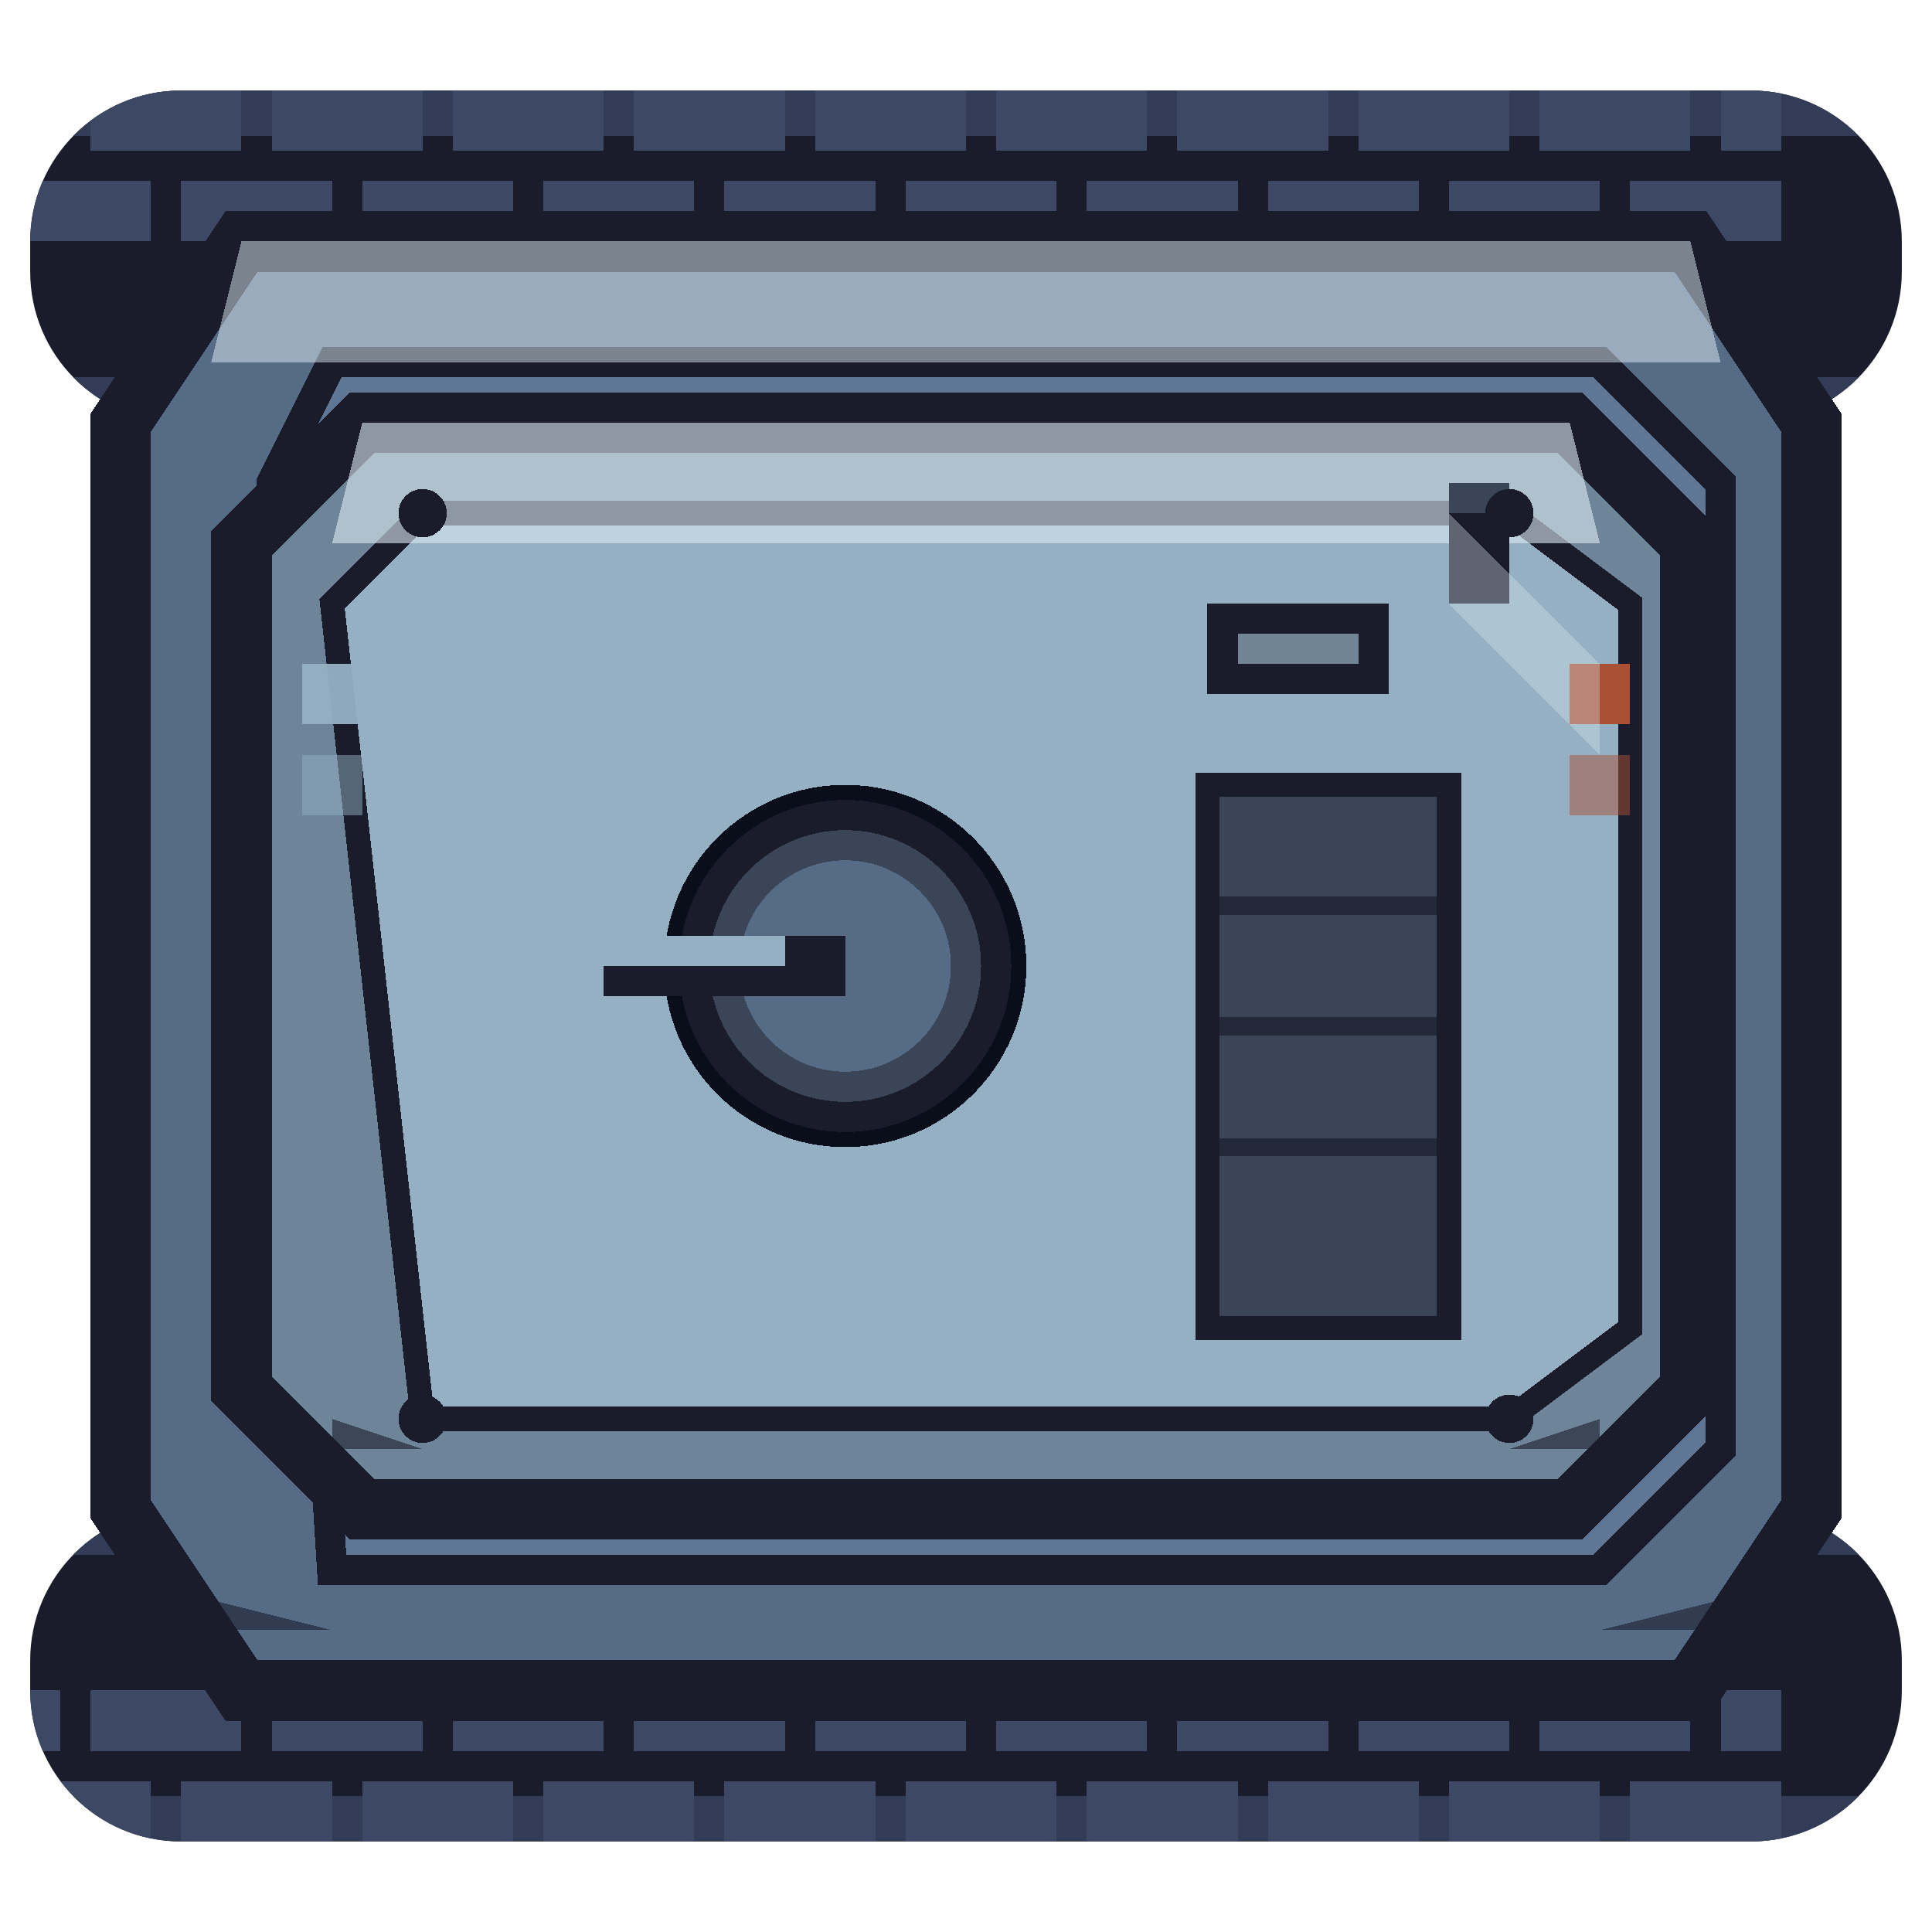
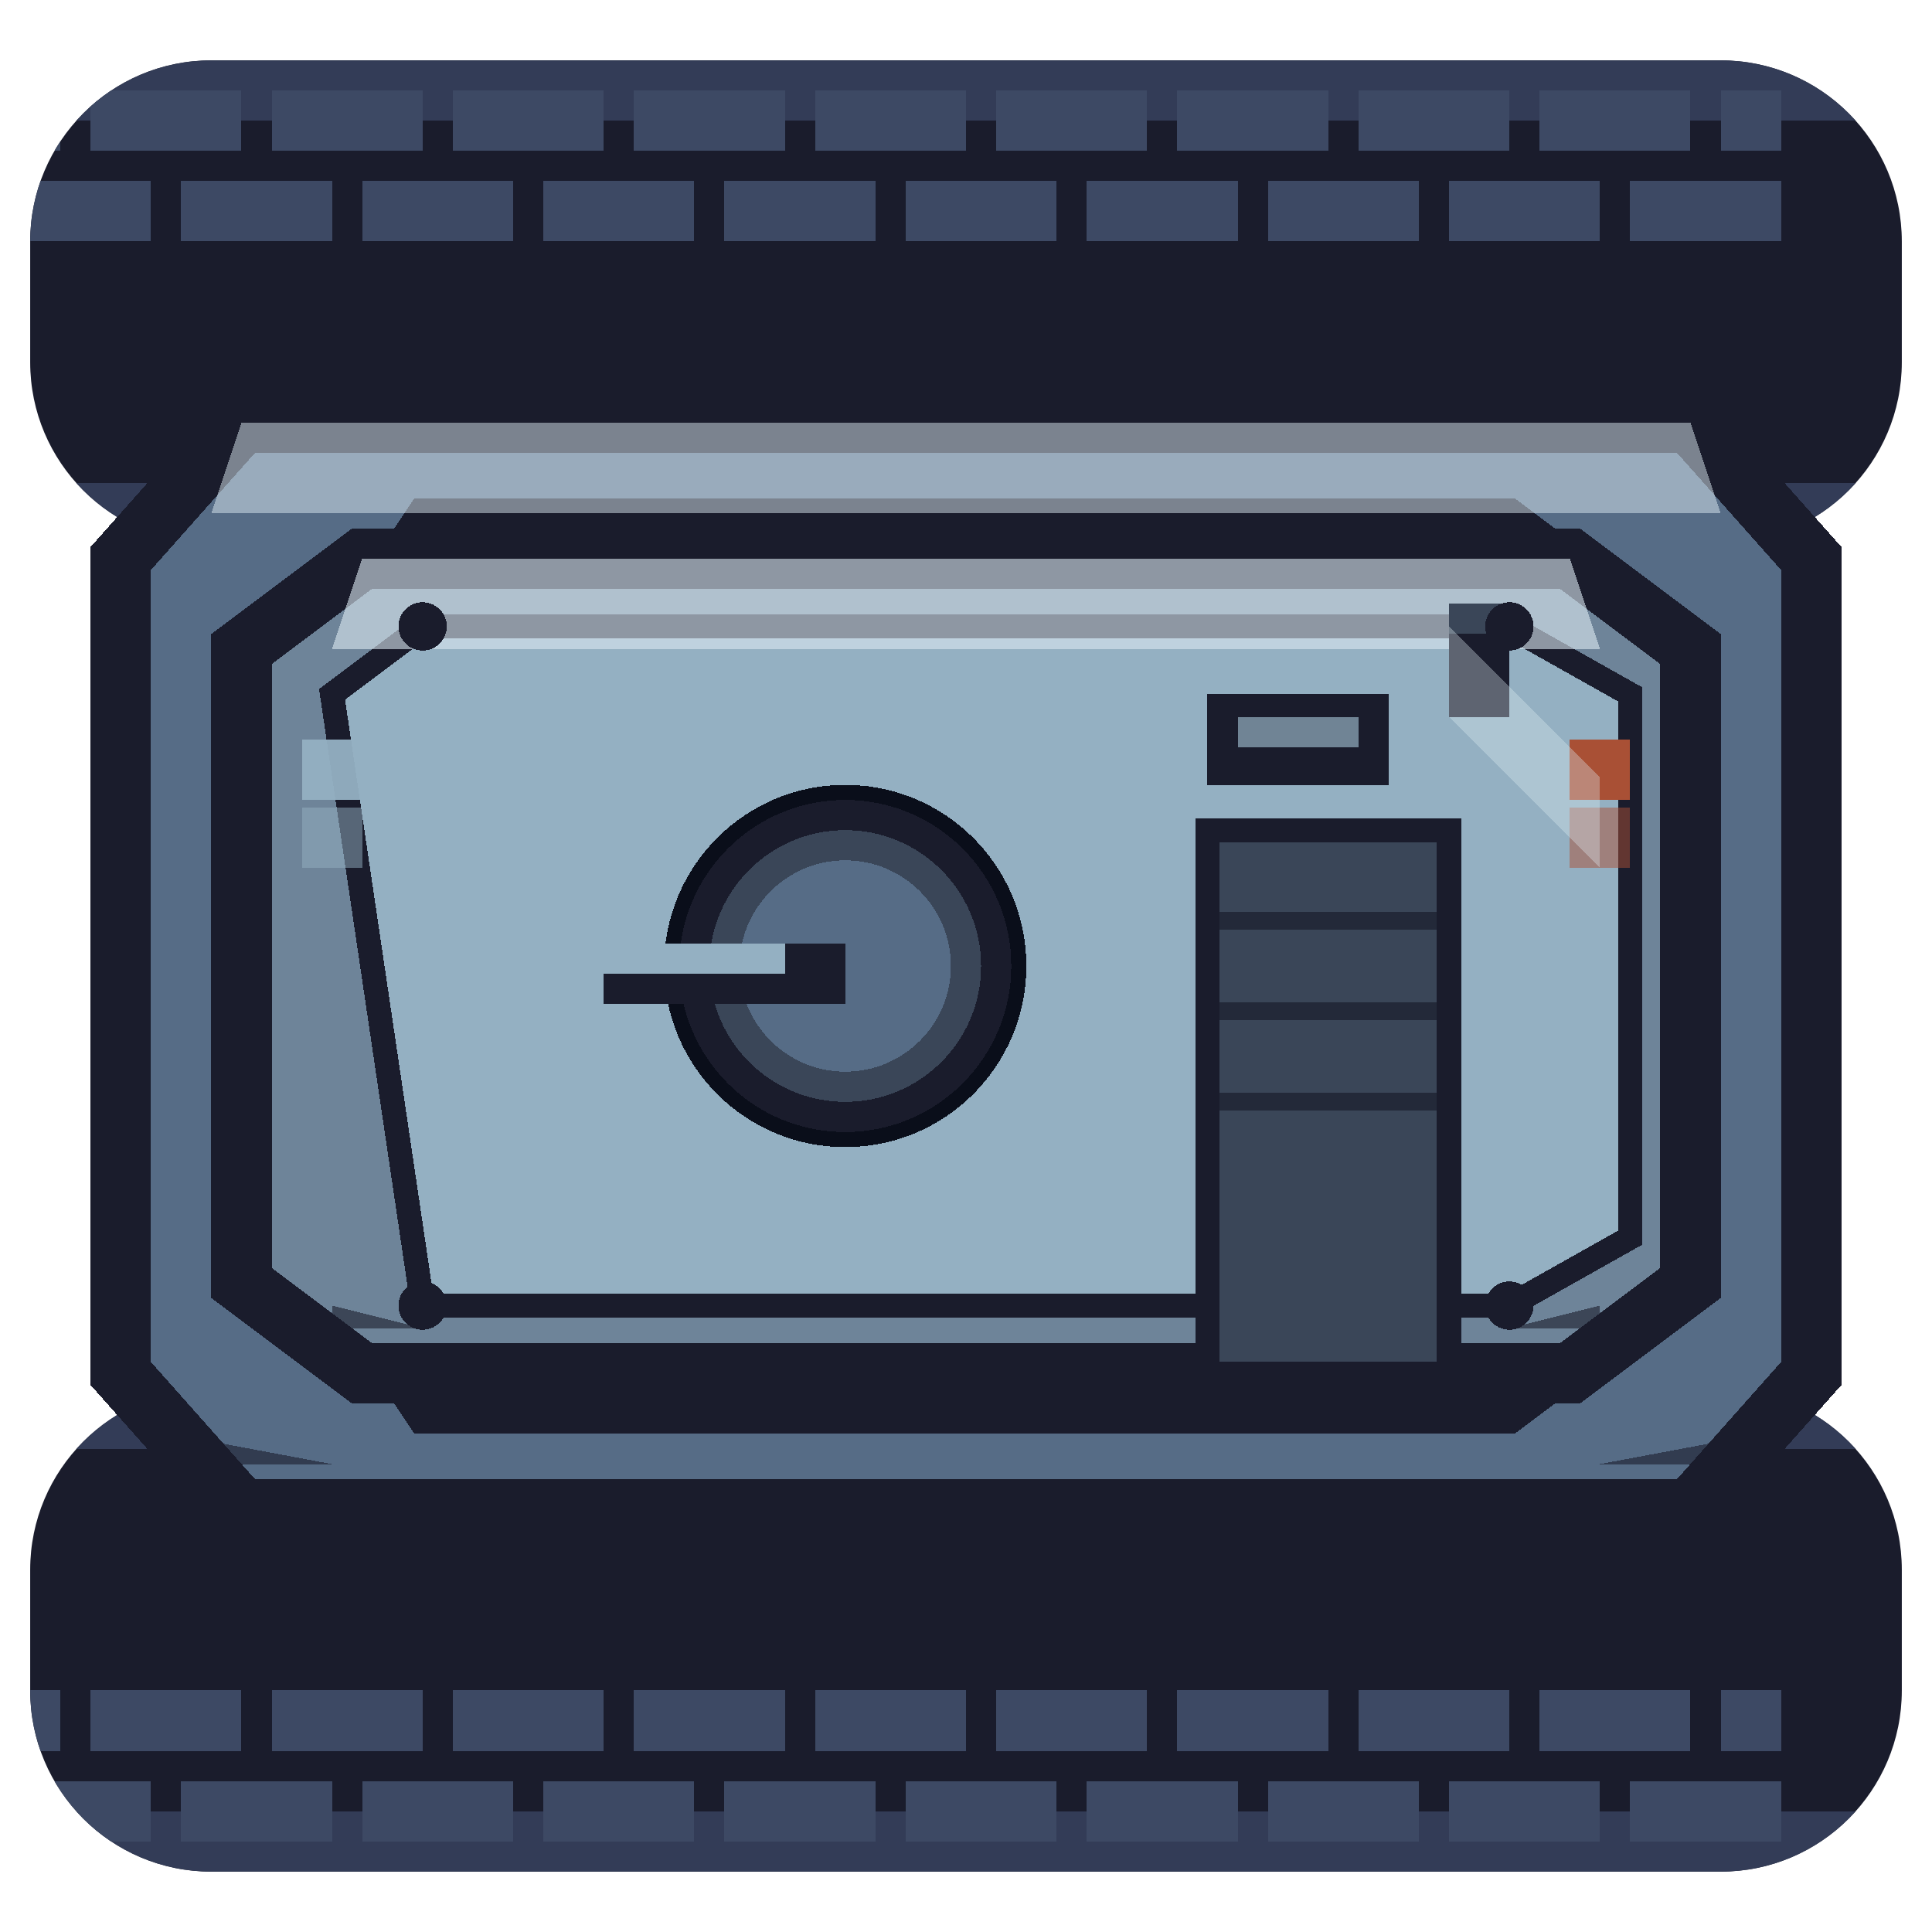
<svg xmlns="http://www.w3.org/2000/svg" width="64" height="64" viewBox="0 0 64 64" shape-rendering="crispEdges">
  <defs>
    <clipPath id="miniTrackClip">
-       <rect x="1" y="3" width="62" height="11" rx="5" ry="5" />
-       <rect x="1" y="50" width="62" height="11" rx="5" ry="5" />
+       <rect x="1" y="2" width="62" height="16" rx="6" ry="6" />
+       <rect x="1" y="46" width="62" height="16" rx="6" ry="6" />
    </clipPath>
  </defs>
  <g clip-path="url(#miniTrackClip)">
-     <rect x="1" y="3" width="62" height="11" fill="#1a1c2c" />
-     <rect x="1" y="3" width="62" height="1.5" fill="#333c57" />
-     <rect x="1" y="12.5" width="62" height="1.5" fill="#333c57" />
+     <rect x="1" y="2" width="62" height="16" fill="#1a1c2c" />
+     <rect x="1" y="2" width="62" height="2" fill="#333c57" />
+     <rect x="1" y="16" width="62" height="2" fill="#333c57" />
    <g fill="#3d4964">
      <rect x="-3" y="3" width="5" height="2" />
      <rect x="3" y="3" width="5" height="2" />
      <rect x="9" y="3" width="5" height="2" />
      <rect x="15" y="3" width="5" height="2" />
      <rect x="21" y="3" width="5" height="2" />
      <rect x="27" y="3" width="5" height="2" />
      <rect x="33" y="3" width="5" height="2" />
      <rect x="39" y="3" width="5" height="2" />
      <rect x="45" y="3" width="5" height="2" />
      <rect x="51" y="3" width="5" height="2" />
      <rect x="57" y="3" width="2" height="2" />
      <rect x="0" y="6" width="5" height="2" />
      <rect x="6" y="6" width="5" height="2" />
      <rect x="12" y="6" width="5" height="2" />
      <rect x="18" y="6" width="5" height="2" />
      <rect x="24" y="6" width="5" height="2" />
      <rect x="30" y="6" width="5" height="2" />
      <rect x="36" y="6" width="5" height="2" />
      <rect x="42" y="6" width="5" height="2" />
      <rect x="48" y="6" width="5" height="2" />
      <rect x="54" y="6" width="5" height="2" />
    </g>
  </g>
  <g clip-path="url(#miniTrackClip)">
-     <rect x="1" y="50" width="62" height="11" fill="#1a1c2c" />
-     <rect x="1" y="50" width="62" height="1.5" fill="#333c57" />
-     <rect x="1" y="59.5" width="62" height="1.5" fill="#333c57" />
+     <rect x="1" y="46" width="62" height="16" fill="#1a1c2c" />
+     <rect x="1" y="46" width="62" height="2" fill="#333c57" />
+     <rect x="1" y="60" width="62" height="2" fill="#333c57" />
    <g fill="#3d4964">
      <rect x="-3" y="56" width="5" height="2" />
      <rect x="3" y="56" width="5" height="2" />
      <rect x="9" y="56" width="5" height="2" />
      <rect x="15" y="56" width="5" height="2" />
      <rect x="21" y="56" width="5" height="2" />
      <rect x="27" y="56" width="5" height="2" />
      <rect x="33" y="56" width="5" height="2" />
      <rect x="39" y="56" width="5" height="2" />
      <rect x="45" y="56" width="5" height="2" />
      <rect x="51" y="56" width="5" height="2" />
      <rect x="57" y="56" width="2" height="2" />
      <rect x="0" y="59" width="5" height="2" />
      <rect x="6" y="59" width="5" height="2" />
      <rect x="12" y="59" width="5" height="2" />
      <rect x="18" y="59" width="5" height="2" />
      <rect x="24" y="59" width="5" height="2" />
      <rect x="30" y="59" width="5" height="2" />
      <rect x="36" y="59" width="5" height="2" />
      <rect x="42" y="59" width="5" height="2" />
      <rect x="48" y="59" width="5" height="2" />
      <rect x="54" y="59" width="5" height="2" />
    </g>
  </g>
-   <path d="M7 8H57L61 14V50L57 56H7L3 50V14Z" fill="#0a0e1a" opacity=".5" />
-   <path d="M8 8H56L60 14V50L56 56H8L4 50V14Z" fill="#566c86" stroke="#1a1c2c" stroke-width="2" />
-   <path d="M11 12H53L57 16V48L53 52H11L9 20V16Z" fill="#5f7794" stroke="#1a1c2c" stroke-width="1" />
-   <path d="M8 8H56L57 12H7Z" fill="#dceaf2" opacity=".5" />
-   <path d="M7 53L11 54H53L57 53V54H7Z" fill="#1a1c2c" opacity=".6" />
-   <path d="M11 14H53L57 18V46L53 50H11L7 46V18Z" fill="#0a0e1a" opacity=".5" />
-   <path d="M12 14H52L56 18V46L52 50H12L8 46V18Z" fill="#6e8499" stroke="#1a1c2c" stroke-width="2" />
-   <path d="M14 17H50L54 20V44L50 47H14L11 20V20Z" fill="#94b0c2" stroke="#1a1c2c" stroke-width="0.8" />
-   <path d="M12 14H52L53 18H11Z" fill="#dceaf2" opacity=".6" />
-   <path d="M11 47L14 48H50L53 47V48H11Z" fill="#1a1c2c" opacity=".6" />
+   <path d="M10 14 H54 L58 18.5 V45.5 L54 50 H10 L6 45.5 V18.5 Z" fill="#0a0e1a" opacity=".5" />
+   <path d="M8 14 H56 L60 18.5 V45.5 L56 50 H8 L4 45.5 V18.5 Z" fill="#566c86" stroke="#1a1c2c" stroke-width="2" />
+   <path d="M14 17 H50 L54 20 V44 L50 47 H14 L12 44 V20 Z" fill="#5f7794" stroke="#1a1c2c" stroke-width="1" />
+   <path d="M8 14 H56 L57 17 H7 Z" fill="#dceaf2" opacity=".5" />
+   <path d="M7 47.75 L11 48.5 H53 L57 47.75 V48.5 H7 Z" fill="#1a1c2c" opacity=".6" />
+   <path d="M11 18.5 H53 L57 21.5 V42.5 L53 45.5 H11 L7 42.5 V21.5 Z" fill="#0a0e1a" opacity=".5" />
+   <path d="M12 18.5 H52 L56 21.5 V42.5 L52 45.5 H12 L8 42.5 V21.5 Z" fill="#6e8499" stroke="#1a1c2c" stroke-width="2" />
+   <path d="M14 20.75 H50 L54 23 V41 L50 43.25 H14 L11 23 V23 Z" fill="#94b0c2" stroke="#1a1c2c" stroke-width="0.8" />
+   <path d="M12 18.5 H52 L53 21.5 H11 Z" fill="#dceaf2" opacity=".6" />
+   <path d="M11 43.25 L14 44 H50 L53 43.25 V44 H11 Z" fill="#1a1c2c" opacity=".6" />
  <circle cx="28" cy="32" r="6" fill="#0a0e1a" />
  <circle cx="28" cy="32" r="5" fill="#3a4658" stroke="#1a1c2c" stroke-width="1" />
  <circle cx="28" cy="32" r="3.5" fill="#566c86" />
-   <rect x="20" y="31" width="8" height="2" fill="#1a1c2c" />
-   <rect x="20" y="31" width="6" height="1" fill="#94b0c2" />
-   <rect x="40" y="20" width="6" height="3" fill="#1a1c2c" />
-   <rect x="41" y="21" width="4" height="1" fill="#94b0c2" opacity=".7" />
-   <rect x="40" y="26" width="8" height="18" fill="#3a4658" stroke="#1a1c2c" stroke-width="0.8" />
+   <rect x="20" y="31.25" width="8" height="2" fill="#1a1c2c" />
+   <rect x="20" y="31.25" width="6" height="1" fill="#94b0c2" />
+   <rect x="40" y="23" width="6" height="3" fill="#1a1c2c" />
+   <rect x="41" y="23.75" width="4" height="1" fill="#94b0c2" opacity=".7" />
+   <rect x="40" y="27.5" width="8" height="18" fill="#3a4658" stroke="#1a1c2c" stroke-width="0.8" />
  <g stroke="#1a1c2c" stroke-width="0.6" opacity=".7">
-     <path d="M40 30h8M40 34h8M40 38h8" />
+     <path d="M40 30.5 h8 M40 33.5 h8 M40 36.5 h8" />
  </g>
-   <rect x="48" y="17" width="2" height="3" fill="#1a1c2c" />
-   <rect x="48" y="16" width="2" height="1" fill="#3a4658" />
-   <rect x="10" y="22" width="2" height="2" fill="#94b0c2" opacity=".95" />
-   <rect x="10" y="25" width="2" height="2" fill="#94b0c2" opacity=".5" />
-   <rect x="52" y="22" width="2" height="2" fill="#a95035" />
-   <rect x="52" y="25" width="2" height="2" fill="#a95035" opacity=".5" />
+   <rect x="48" y="20.75" width="2" height="3" fill="#1a1c2c" />
+   <rect x="48" y="20" width="2" height="1" fill="#3a4658" />
+   <rect x="10" y="24.5" width="2" height="2" fill="#94b0c2" opacity=".95" />
+   <rect x="10" y="26.75" width="2" height="2" fill="#94b0c2" opacity=".5" />
+   <rect x="52" y="24.5" width="2" height="2" fill="#a95035" />
+   <rect x="52" y="26.75" width="2" height="2" fill="#a95035" opacity=".5" />
  <g fill="#1a1c2c">
-     <circle cx="14" cy="17" r="0.8" />
-     <circle cx="50" cy="17" r="0.8" />
-     <circle cx="14" cy="47" r="0.8" />
-     <circle cx="50" cy="47" r="0.8" />
+     <circle cx="14" cy="20.75" r="0.8" />
+     <circle cx="50" cy="20.75" r="0.8" />
+     <circle cx="14" cy="43.25" r="0.8" />
+     <circle cx="50" cy="43.25" r="0.8" />
  </g>
-   <path d="M48 17l5 5v3l-5-5Z" fill="#dceaf2" opacity=".35" />
+   <path d="M48 20.75 l5 5 v3 l-5 -5 Z" fill="#dceaf2" opacity=".35" />
</svg>
